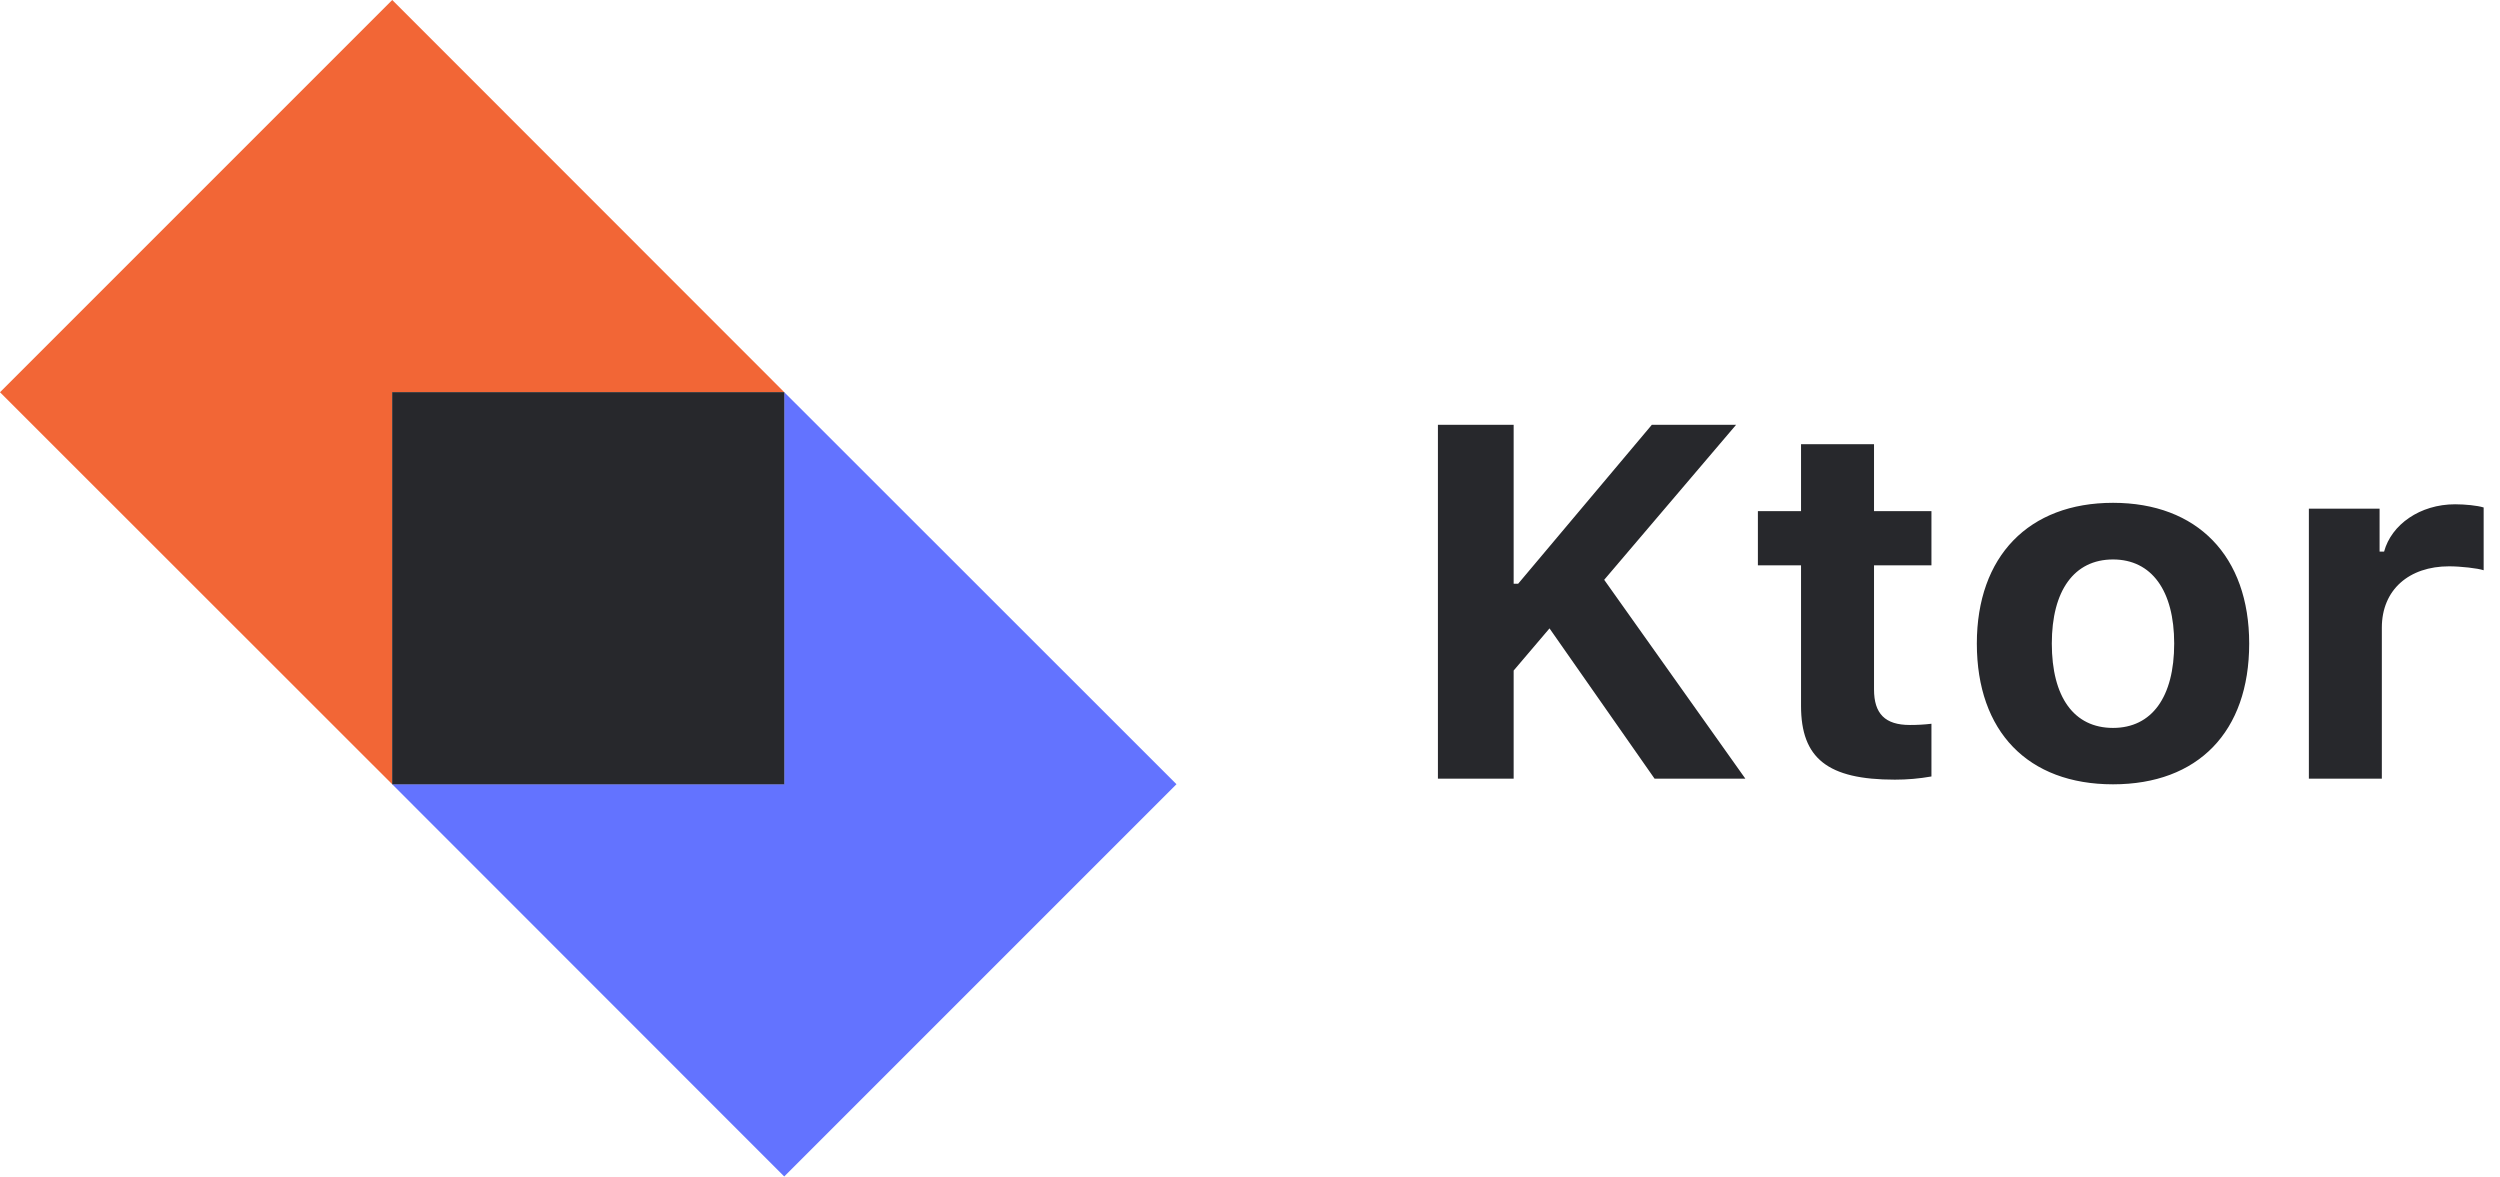
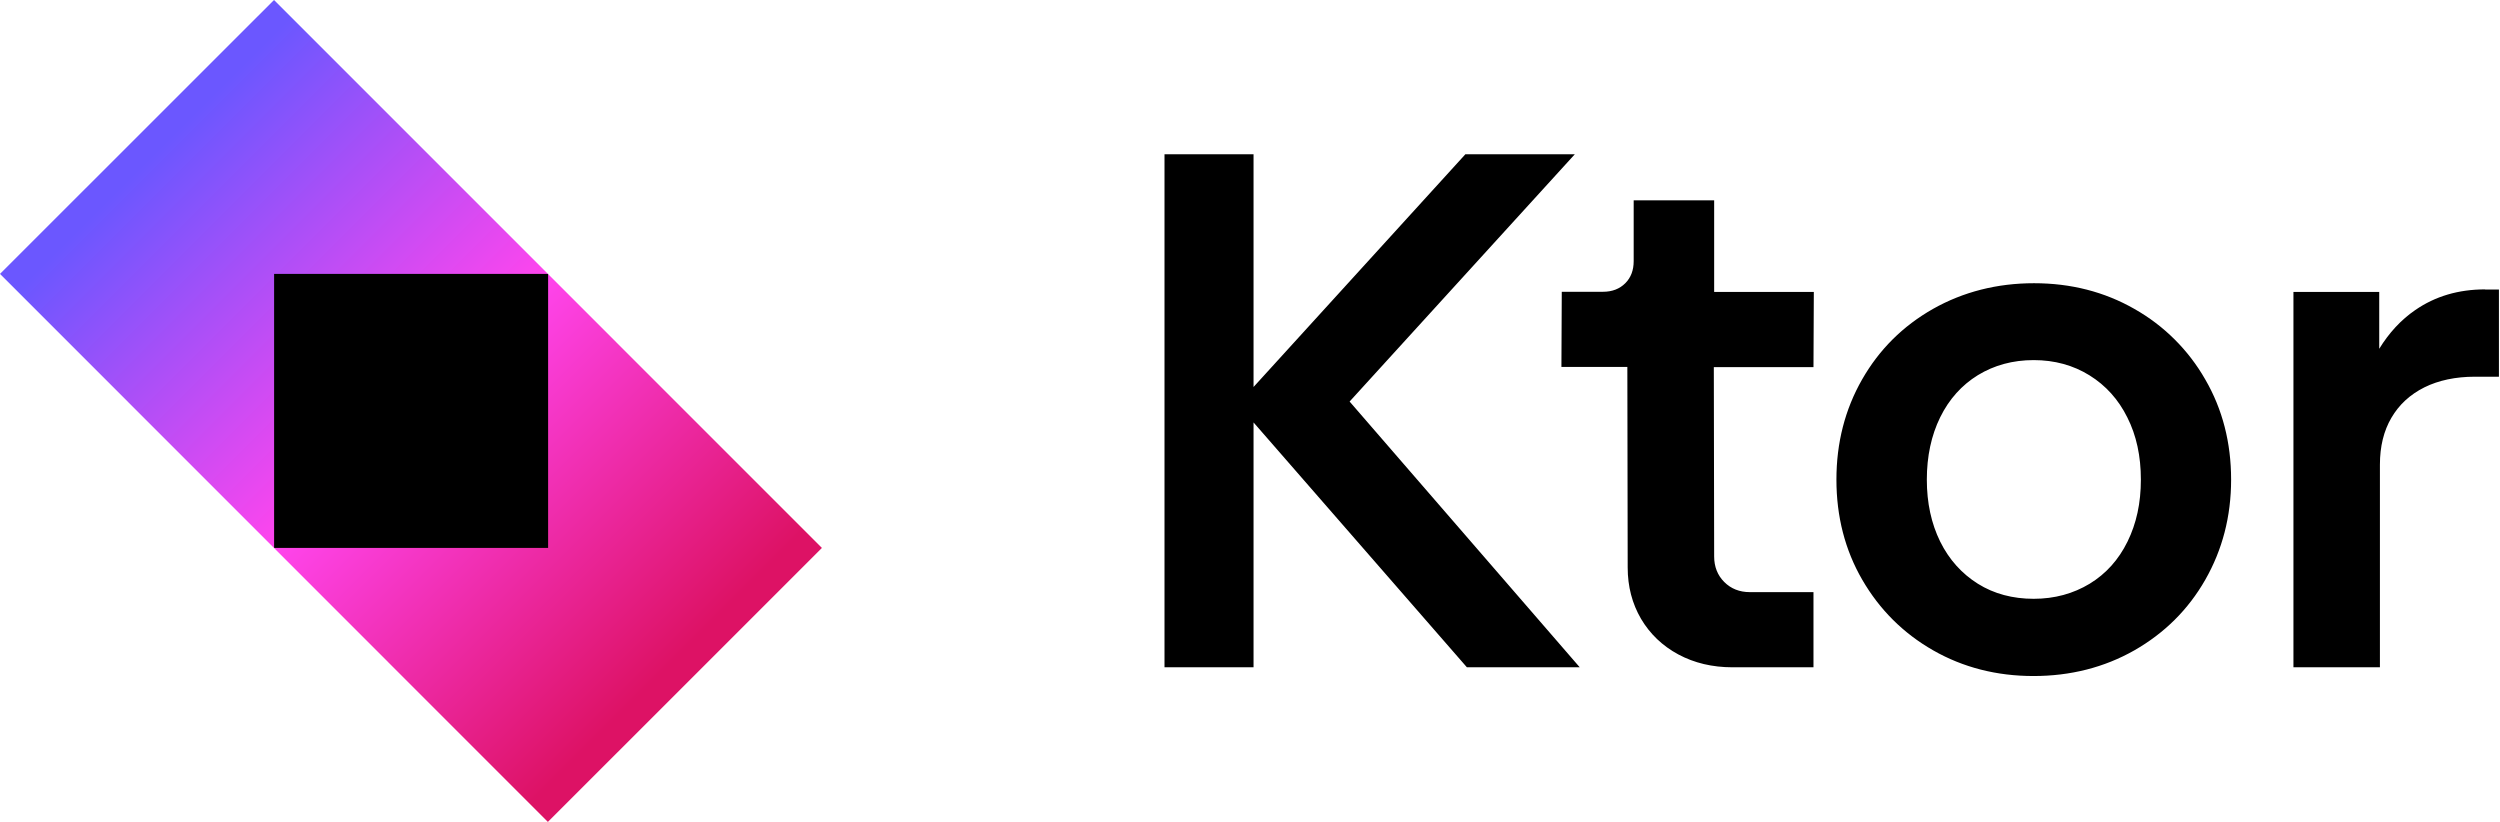
- <svg xmlns="http://www.w3.org/2000/svg" width="102" height="48" viewBox="0 0 102 48">
-   <g fill="none">
-     <path fill="#F26636" d="M16.004 0L0 16.004 16.004 32V16.004H32z" />
-     <path fill="#6373FF" d="M48 31.996L31.996 16v15.996H16L31.996 48z" />
-     <path fill="#27282C" d="M32 16H16v16h16zm29.757 15.77v-4.412l1.463-1.72 4.287 6.132h3.704l-5.76-8.114 5.381-6.323h-3.438l-5.453 6.483h-.184v-6.483h-3.09V31.77h3.09zm11.725-13.646v2.73h-1.76v2.212h1.76v5.733c0 2.14 1.085 3.011 3.827 3.011a8.5 8.5 0 001.494-.13v-2.151a7.2 7.2 0 01-.88.05c-1.013 0-1.463-.46-1.463-1.45v-5.063h2.343v-2.211H76.46v-2.731h-2.978zM86.211 32c3.468 0 5.556-2.14 5.556-5.743 0-3.571-2.118-5.742-5.556-5.742s-5.556 2.18-5.556 5.742c0 3.592 2.087 5.743 5.556 5.743zm0-2.301c-1.596 0-2.497-1.26-2.497-3.442 0-2.16.91-3.431 2.497-3.431 1.575 0 2.496 1.27 2.496 3.431 0 2.181-.91 3.442-2.496 3.442zm7.99 2.07h2.978v-6.162c0-1.55 1.115-2.501 2.742-2.501.481 0 1.177.08 1.412.16v-2.561c-.255-.08-.757-.13-1.166-.13-1.432 0-2.599.83-2.896 1.93h-.184v-1.75h-2.885V31.77z" />
-   </g>
+ <svg xmlns="http://www.w3.org/2000/svg" width="146" height="48" fill="none" viewBox="0 0 146 48">
+   <path fill="#000" d="M91.977 9.01h-6.4L73.207 22.6V9.01h-5.2v29.96h5.2v-14.3l12.46 14.3h6.59l-13.44-15.52L91.977 9v.01Zm8.14 2.69h-4.71v3.55c0 .53-.16.96-.49 1.29-.33.33-.76.5-1.31.5h-2.4l-.02 4.39h3.85l.02 11.71c0 1.11.26 2.11.78 3 .52.88 1.25 1.58 2.18 2.08.93.5 1.99.75 3.16.75h4.73v-4.39h-3.72c-.6 0-1.1-.2-1.49-.59-.39-.39-.59-.89-.59-1.49l-.02-11.06h5.82l.02-4.39h-5.82V11.7h.01Zm24.53 6.34c-1.75-1-3.71-1.5-5.86-1.5-2.15 0-4.13.5-5.9 1.5-1.76 1-3.14 2.37-4.14 4.12-1 1.75-1.5 3.7-1.5 5.85 0 2.15.5 4.11 1.51 5.85 1.01 1.74 2.39 3.12 4.14 4.12 1.75 1 3.71 1.5 5.86 1.5 2.15 0 4.13-.5 5.89-1.5 1.75-1 3.14-2.37 4.14-4.12 1-1.75 1.51-3.7 1.51-5.85 0-2.15-.5-4.11-1.51-5.85a10.99 10.99 0 0 0-4.14-4.12Zm-.4 13.59c-.52 1.06-1.26 1.88-2.21 2.46-.96.58-2.05.88-3.27.88-1.22 0-2.32-.29-3.26-.88-.94-.59-1.68-1.41-2.2-2.46-.52-1.06-.78-2.26-.78-3.62 0-1.36.26-2.58.78-3.64s1.26-1.88 2.2-2.46c.95-.58 2.04-.88 3.26-.88 1.22 0 2.31.3 3.26.89.95.59 1.69 1.41 2.21 2.46.53 1.05.79 2.26.79 3.63s-.26 2.56-.78 3.62Zm20.89-14.73c-1.56 0-2.92.4-4.09 1.21-.83.57-1.53 1.33-2.1 2.26v-3.32h-5.01v21.92h5.05V27.14c0-1.06.22-1.97.67-2.74.45-.77 1.09-1.36 1.93-1.78.83-.41 1.82-.62 2.94-.62h1.41v-5.09h-.81l.01-.01Z" />
+   <path fill="url(#a)" d="M48 31.998 31.996 48 0 15.996 16.002 0l31.997 31.998Z" />
+   <path fill="#000" d="M32.01 15.996H16.008v16.002H32.01V15.996Z" />
+   <defs>
+     <linearGradient id="a" x1="1" x2="31" y1="17" y2="47" gradientUnits="userSpaceOnUse">
+       <stop stop-color="#6B57FF" />
+       <stop offset=".499" stop-color="#FF45ED" />
+       <stop offset="1" stop-color="#DD1265" />
+     </linearGradient>
+   </defs>
</svg>
